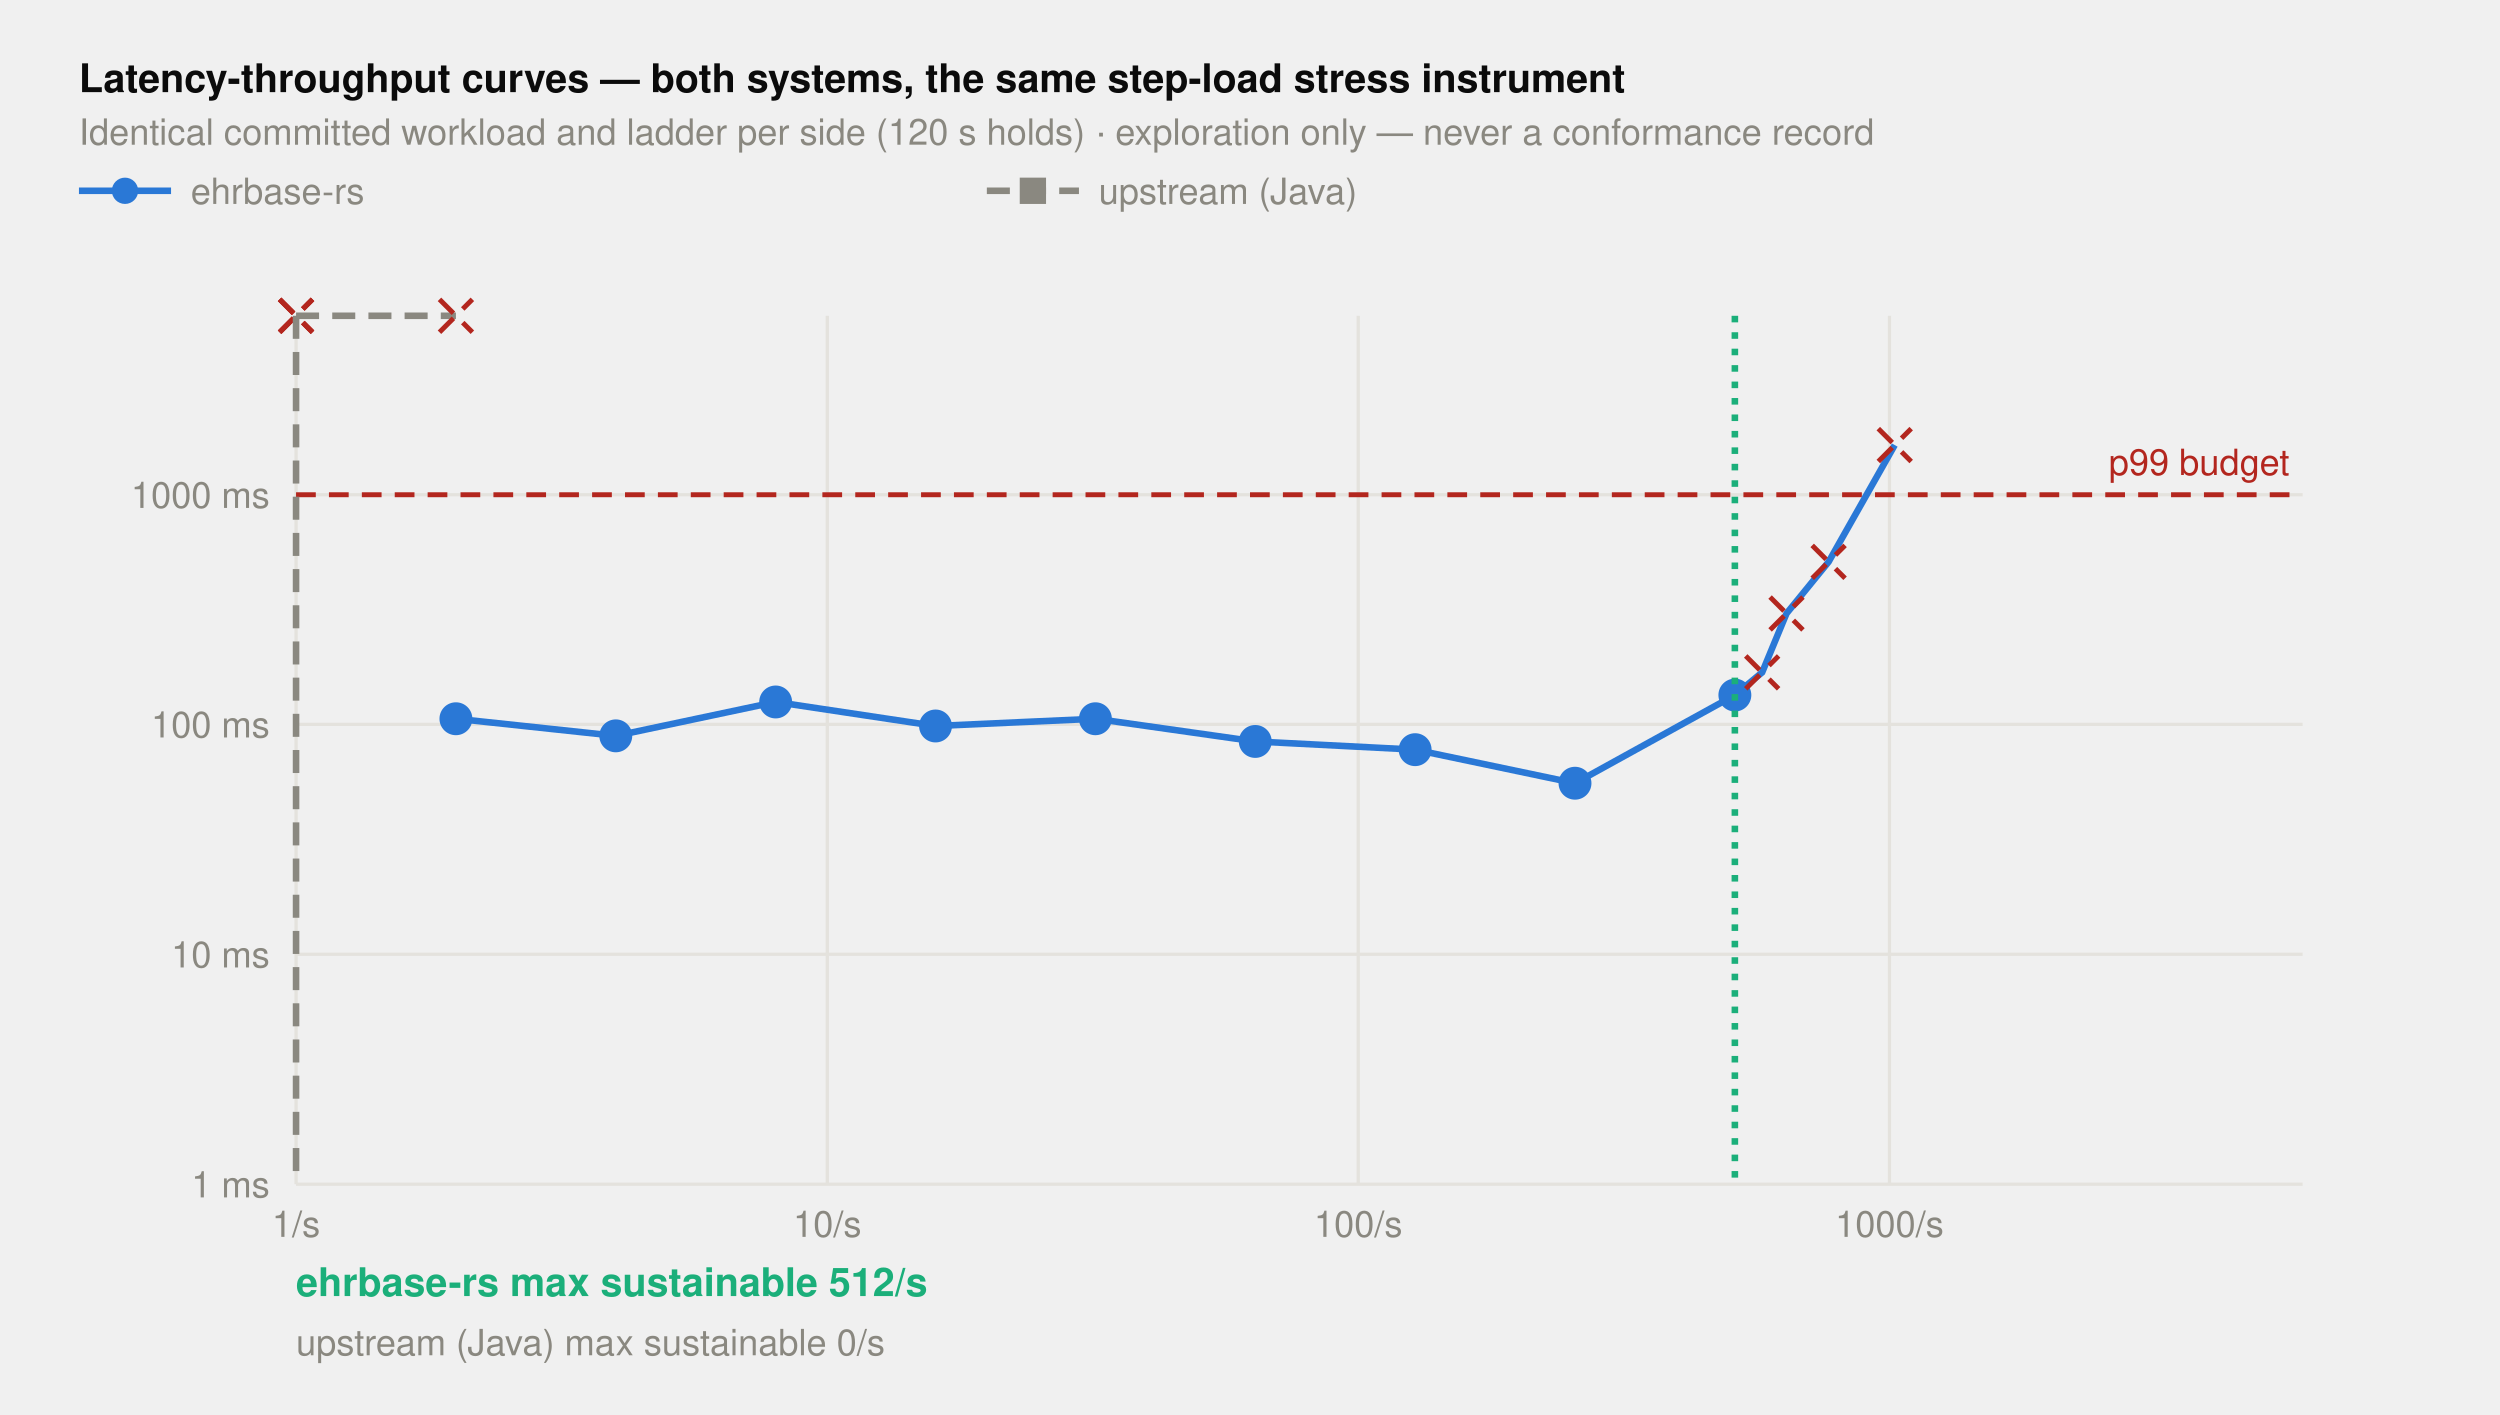
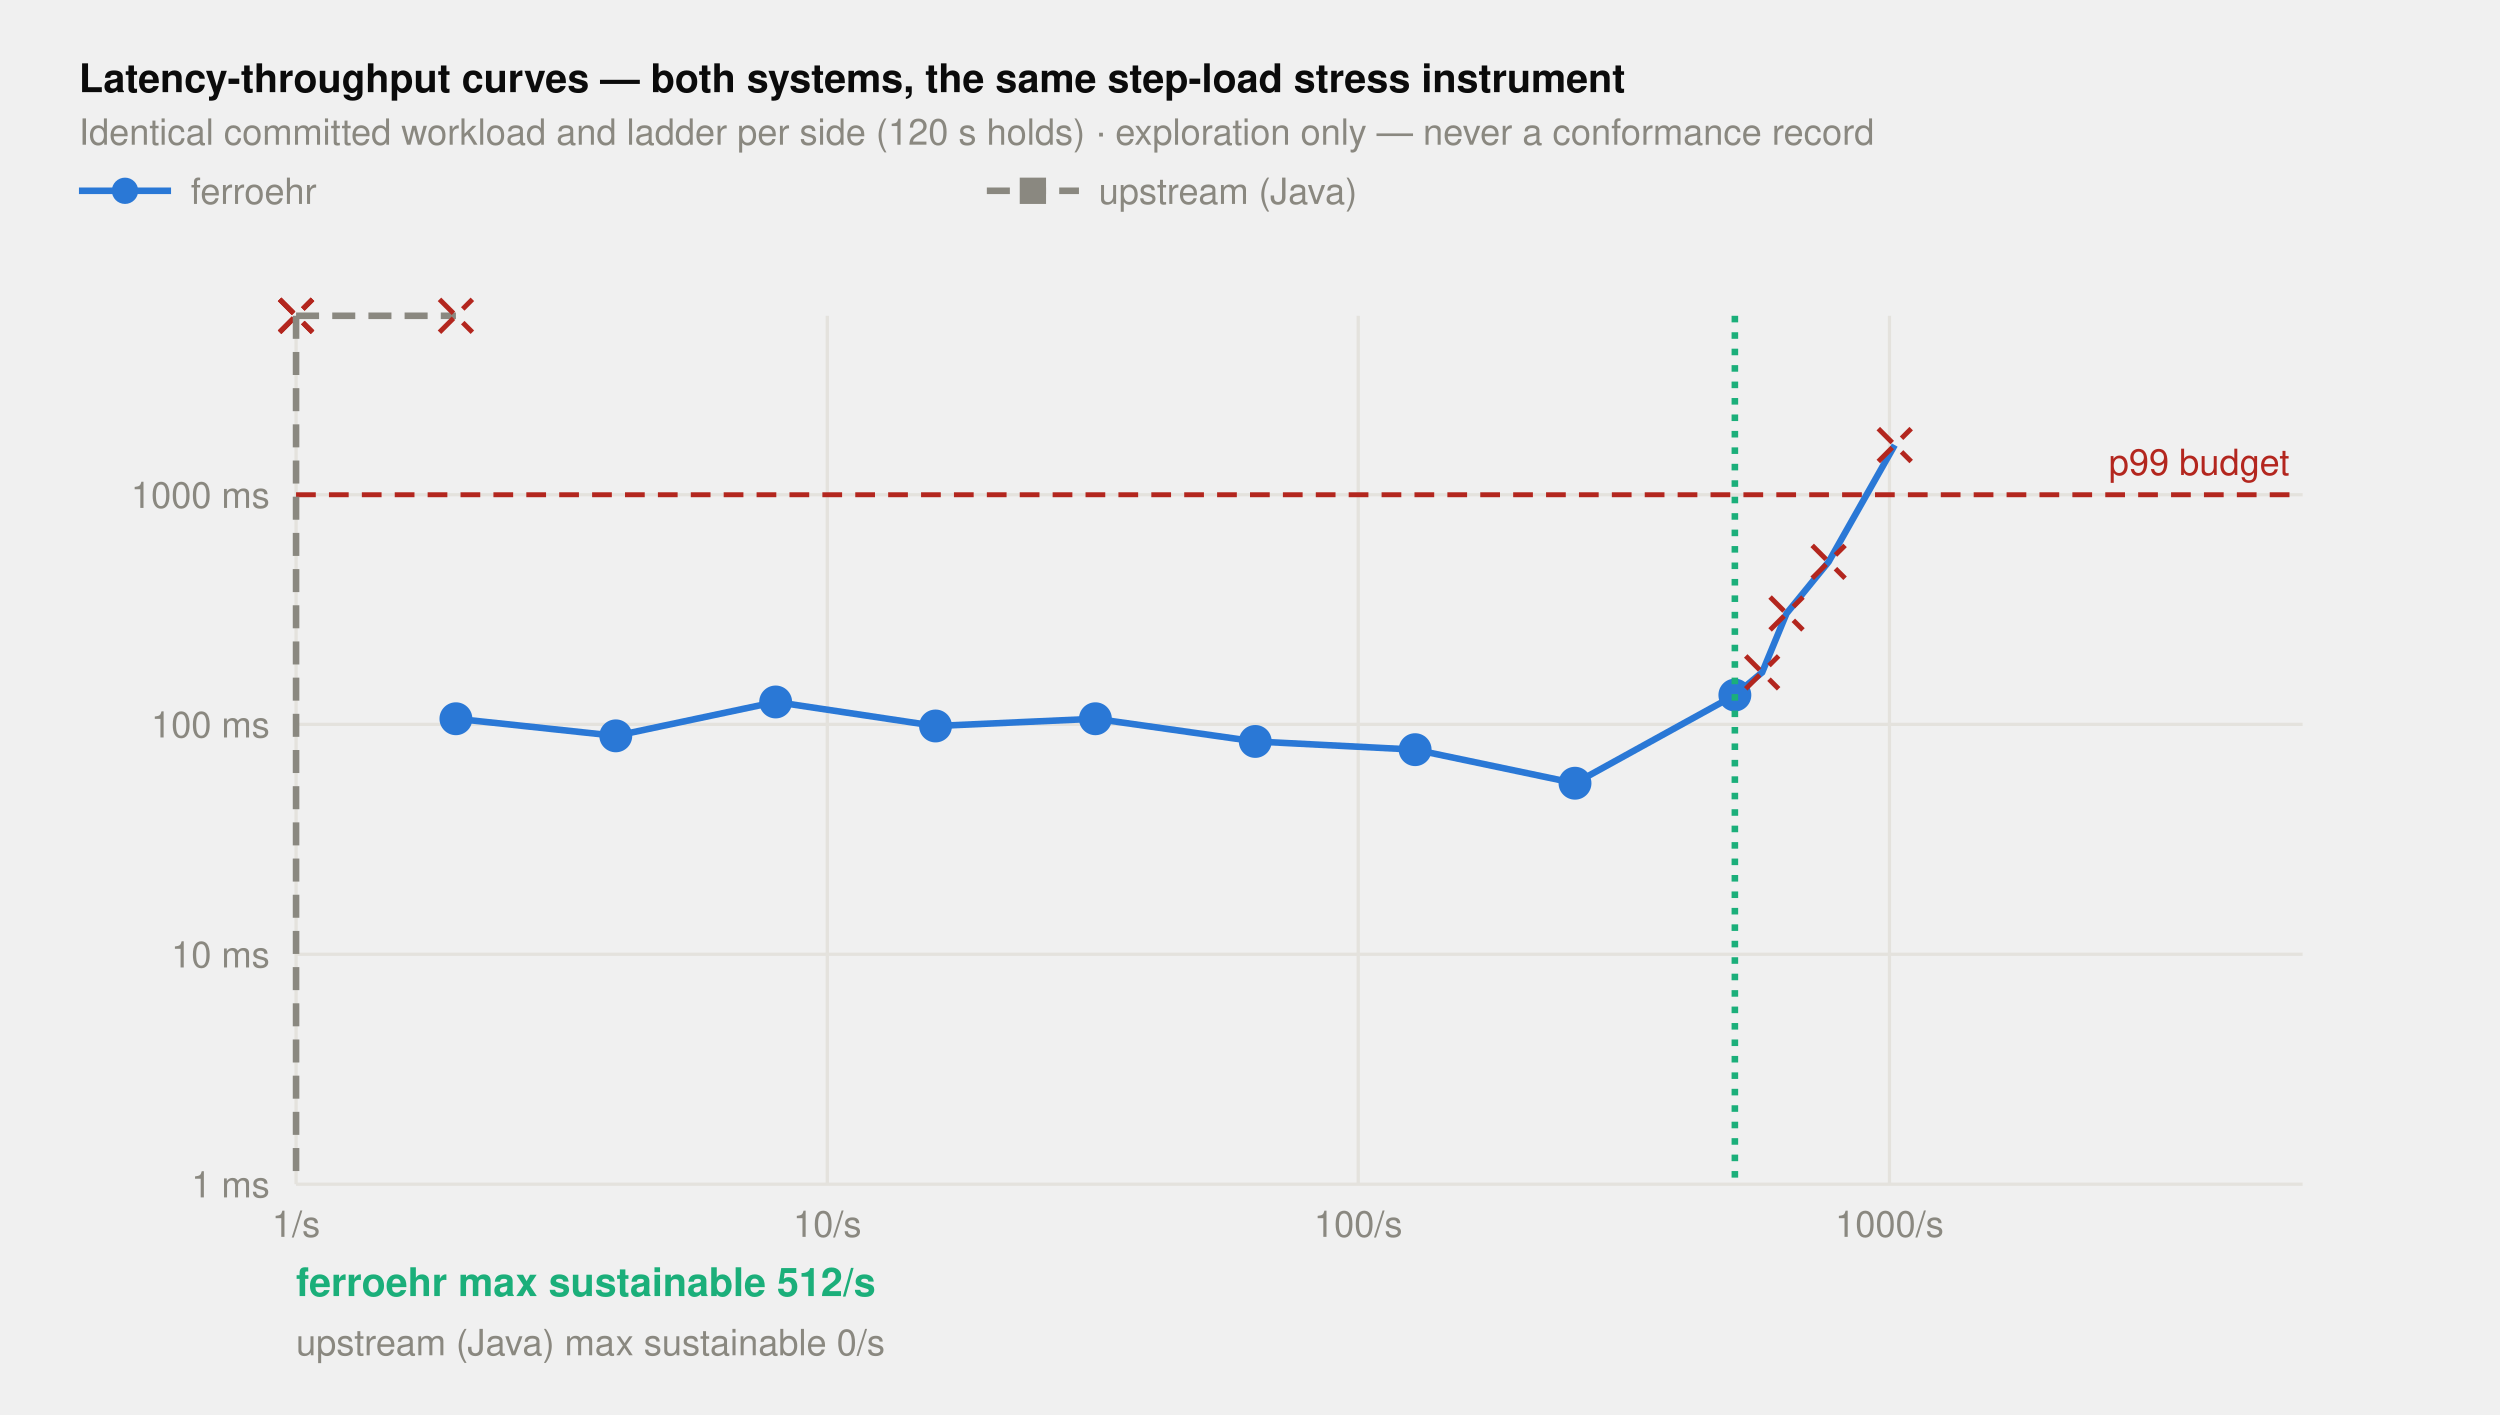
<svg xmlns="http://www.w3.org/2000/svg" viewBox="0 0 760 430" width="760" height="430" role="img">
  <style>
text { fill: #52514e; font: 12px -apple-system, 'Segoe UI', Helvetica, Arial, sans-serif; }
.title { fill: #0b0b0b; font-weight: 600; }
.muted { fill: #8a8880; font-size: 11px; }
.grid { stroke: #e4e2dd; stroke-width: 1; }
.p50 { fill: #7db4ea; } .p90 { fill: #3d7fd0; } .p99 { fill: #1b5cab; }
.measured { fill: #2a78d6; }
.floor { fill: none; stroke: #8a8880; stroke-width: 1.5; stroke-dasharray: 4 3; }
.earned { fill: #1baf7a; font-weight: 600; }
.notearned { fill: #b3261e; font-weight: 600; }
.slo { stroke: #b3261e; stroke-width: 1.5; stroke-dasharray: 6 4; }
.slotext { fill: #b3261e; font-size: 11px; }
.sut { stroke: #2a78d6; fill: none; stroke-width: 1.8; }
.db { stroke: #8a8880; fill: none; stroke-width: 1.6; stroke-dasharray: 5 3; }
.warm { fill: #efede8; }
.curve { stroke: #2a78d6; fill: none; stroke-width: 2; }
.cmp { stroke: #8a8880; fill: none; stroke-width: 2; stroke-dasharray: 7 4; }
.cmpfill { fill: #8a8880; }
.knee { stroke: #1baf7a; stroke-width: 2; stroke-dasharray: 2 3; }
@media (prefers-color-scheme: dark) {
text { fill: #c3c2b7; }
.title { fill: #ffffff; }
.muted { fill: #8f8e85; }
.grid { stroke: #3a3a38; }
.p50 { fill: #3d5f82; } .p90 { fill: #3987e5; } .p99 { fill: #9ec7ef; }
.measured { fill: #3987e5; }
.floor { stroke: #8f8e85; }
.earned { fill: #26c78d; }
.notearned { fill: #e5484d; }
.slo { stroke: #e5484d; }
.slotext { fill: #e5484d; }
.sut { stroke: #3987e5; }
.db { stroke: #8f8e85; }
.warm { fill: #2a2a28; }
.curve { stroke: #3987e5; }
.cmp { stroke: #8f8e85; }
.cmpfill { fill: #8f8e85; }
.knee { stroke: #26c78d; }
}
</style>
  <text x="24" y="28" class="title">Latency-throughput curves — both systems, the same step-load stress instrument</text>
  <text x="24" y="44" class="muted">Identical committed workload and ladder per side (120 s holds) · exploration only — never a conformance record</text>
  <line x1="24" y1="58" x2="52" y2="58" class="curve" />
  <circle cx="38" cy="58" r="4" class="measured" />
-   <text x="58" y="62.0" class="muted">ehrbase-rs</text>
+   <text x="58" y="62.0" class="muted">ferroehr</text>
  <line x1="300" y1="58" x2="328" y2="58" class="cmp" />
  <rect x="310" y="54.0" width="8" height="8" class="cmpfill" />
  <text x="334" y="62.0" class="muted">upstream (Java)</text>
  <line x1="90.0" y1="96" x2="90.0" y2="360" class="grid" />
  <text x="90.0" y="376.0" class="muted" text-anchor="middle">1/s</text>
  <line x1="251.5" y1="96" x2="251.5" y2="360" class="grid" />
  <text x="251.5" y="376.0" class="muted" text-anchor="middle">10/s</text>
  <line x1="412.9" y1="96" x2="412.9" y2="360" class="grid" />
  <text x="412.9" y="376.0" class="muted" text-anchor="middle">100/s</text>
  <line x1="574.4" y1="96" x2="574.4" y2="360" class="grid" />
  <text x="574.4" y="376.0" class="muted" text-anchor="middle">1000/s</text>
  <line x1="90" y1="360.0" x2="700" y2="360.0" class="grid" />
  <text x="82.0" y="364.0" class="muted" text-anchor="end">1 ms</text>
  <line x1="90" y1="290.1" x2="700" y2="290.1" class="grid" />
  <text x="82.0" y="294.1" class="muted" text-anchor="end">10 ms</text>
  <line x1="90" y1="220.2" x2="700" y2="220.2" class="grid" />
  <text x="82.0" y="224.2" class="muted" text-anchor="end">100 ms</text>
  <line x1="90" y1="150.4" x2="700" y2="150.4" class="grid" />
  <text x="82.0" y="154.4" class="muted" text-anchor="end">1000 ms</text>
  <line x1="90" y1="150.4" x2="700" y2="150.4" class="slo" />
  <text x="696.0" y="144.4" class="slotext" text-anchor="end">p99 budget</text>
  <path d="M138.6,218.5 L187.2,223.7 L235.8,213.4 L284.4,220.7 L333.0,218.5 L381.6,225.4 L430.2,227.9 L478.8,238.1 L527.4,211.3 L535.7,204.4 L543.1,186.5 L555.9,170.8 L576.0,135.3" class="curve" />
  <path d="M90.0,96.0 L90.0,96.0 L90.0,96.0 L138.6,96.0" class="cmp" />
  <circle cx="138.6" cy="218.5" r="5" class="measured" />
  <circle cx="187.2" cy="223.7" r="5" class="measured" />
  <circle cx="235.8" cy="213.4" r="5" class="measured" />
  <circle cx="284.4" cy="220.7" r="5" class="measured" />
  <circle cx="333.0" cy="218.5" r="5" class="measured" />
  <circle cx="381.6" cy="225.4" r="5" class="measured" />
  <circle cx="430.2" cy="227.9" r="5" class="measured" />
  <circle cx="478.8" cy="238.1" r="5" class="measured" />
  <circle cx="527.4" cy="211.3" r="5" class="measured" />
  <path d="M530.7,199.4 L540.7,209.4 M530.7,209.4 L540.7,199.4" class="slo" stroke-width="2" />
  <path d="M538.1,181.5 L548.1,191.5 M538.1,191.5 L548.1,181.5" class="slo" stroke-width="2" />
  <path d="M550.9,165.8 L560.9,175.8 M550.9,175.8 L560.9,165.8" class="slo" stroke-width="2" />
  <path d="M571.0,130.3 L581.0,140.3 M571.0,140.3 L581.0,130.3" class="slo" stroke-width="2" />
  <path d="M85.0,91.0 L95.0,101.0 M85.0,101.0 L95.0,91.0" class="slo" stroke-width="2" />
  <path d="M85.0,91.0 L95.0,101.0 M85.0,101.0 L95.0,91.0" class="slo" stroke-width="2" />
  <path d="M85.0,91.0 L95.0,101.0 M85.0,101.0 L95.0,91.0" class="slo" stroke-width="2" />
  <path d="M133.6,91.0 L143.6,101.0 M133.6,101.0 L143.6,91.0" class="slo" stroke-width="2" />
  <line x1="527.4" y1="96" x2="527.4" y2="360" class="knee" />
-   <text x="90.0" y="394.0" class="earned">ehrbase-rs max sustainable 512/s</text>
+   <text x="90.0" y="394.0" class="earned">ferroehr max sustainable 512/s</text>
  <line x1="90.0" y1="96" x2="90.0" y2="360" class="cmp" />
  <text x="90.0" y="412.0" class="muted">upstream (Java) max sustainable 0/s</text>
</svg>
